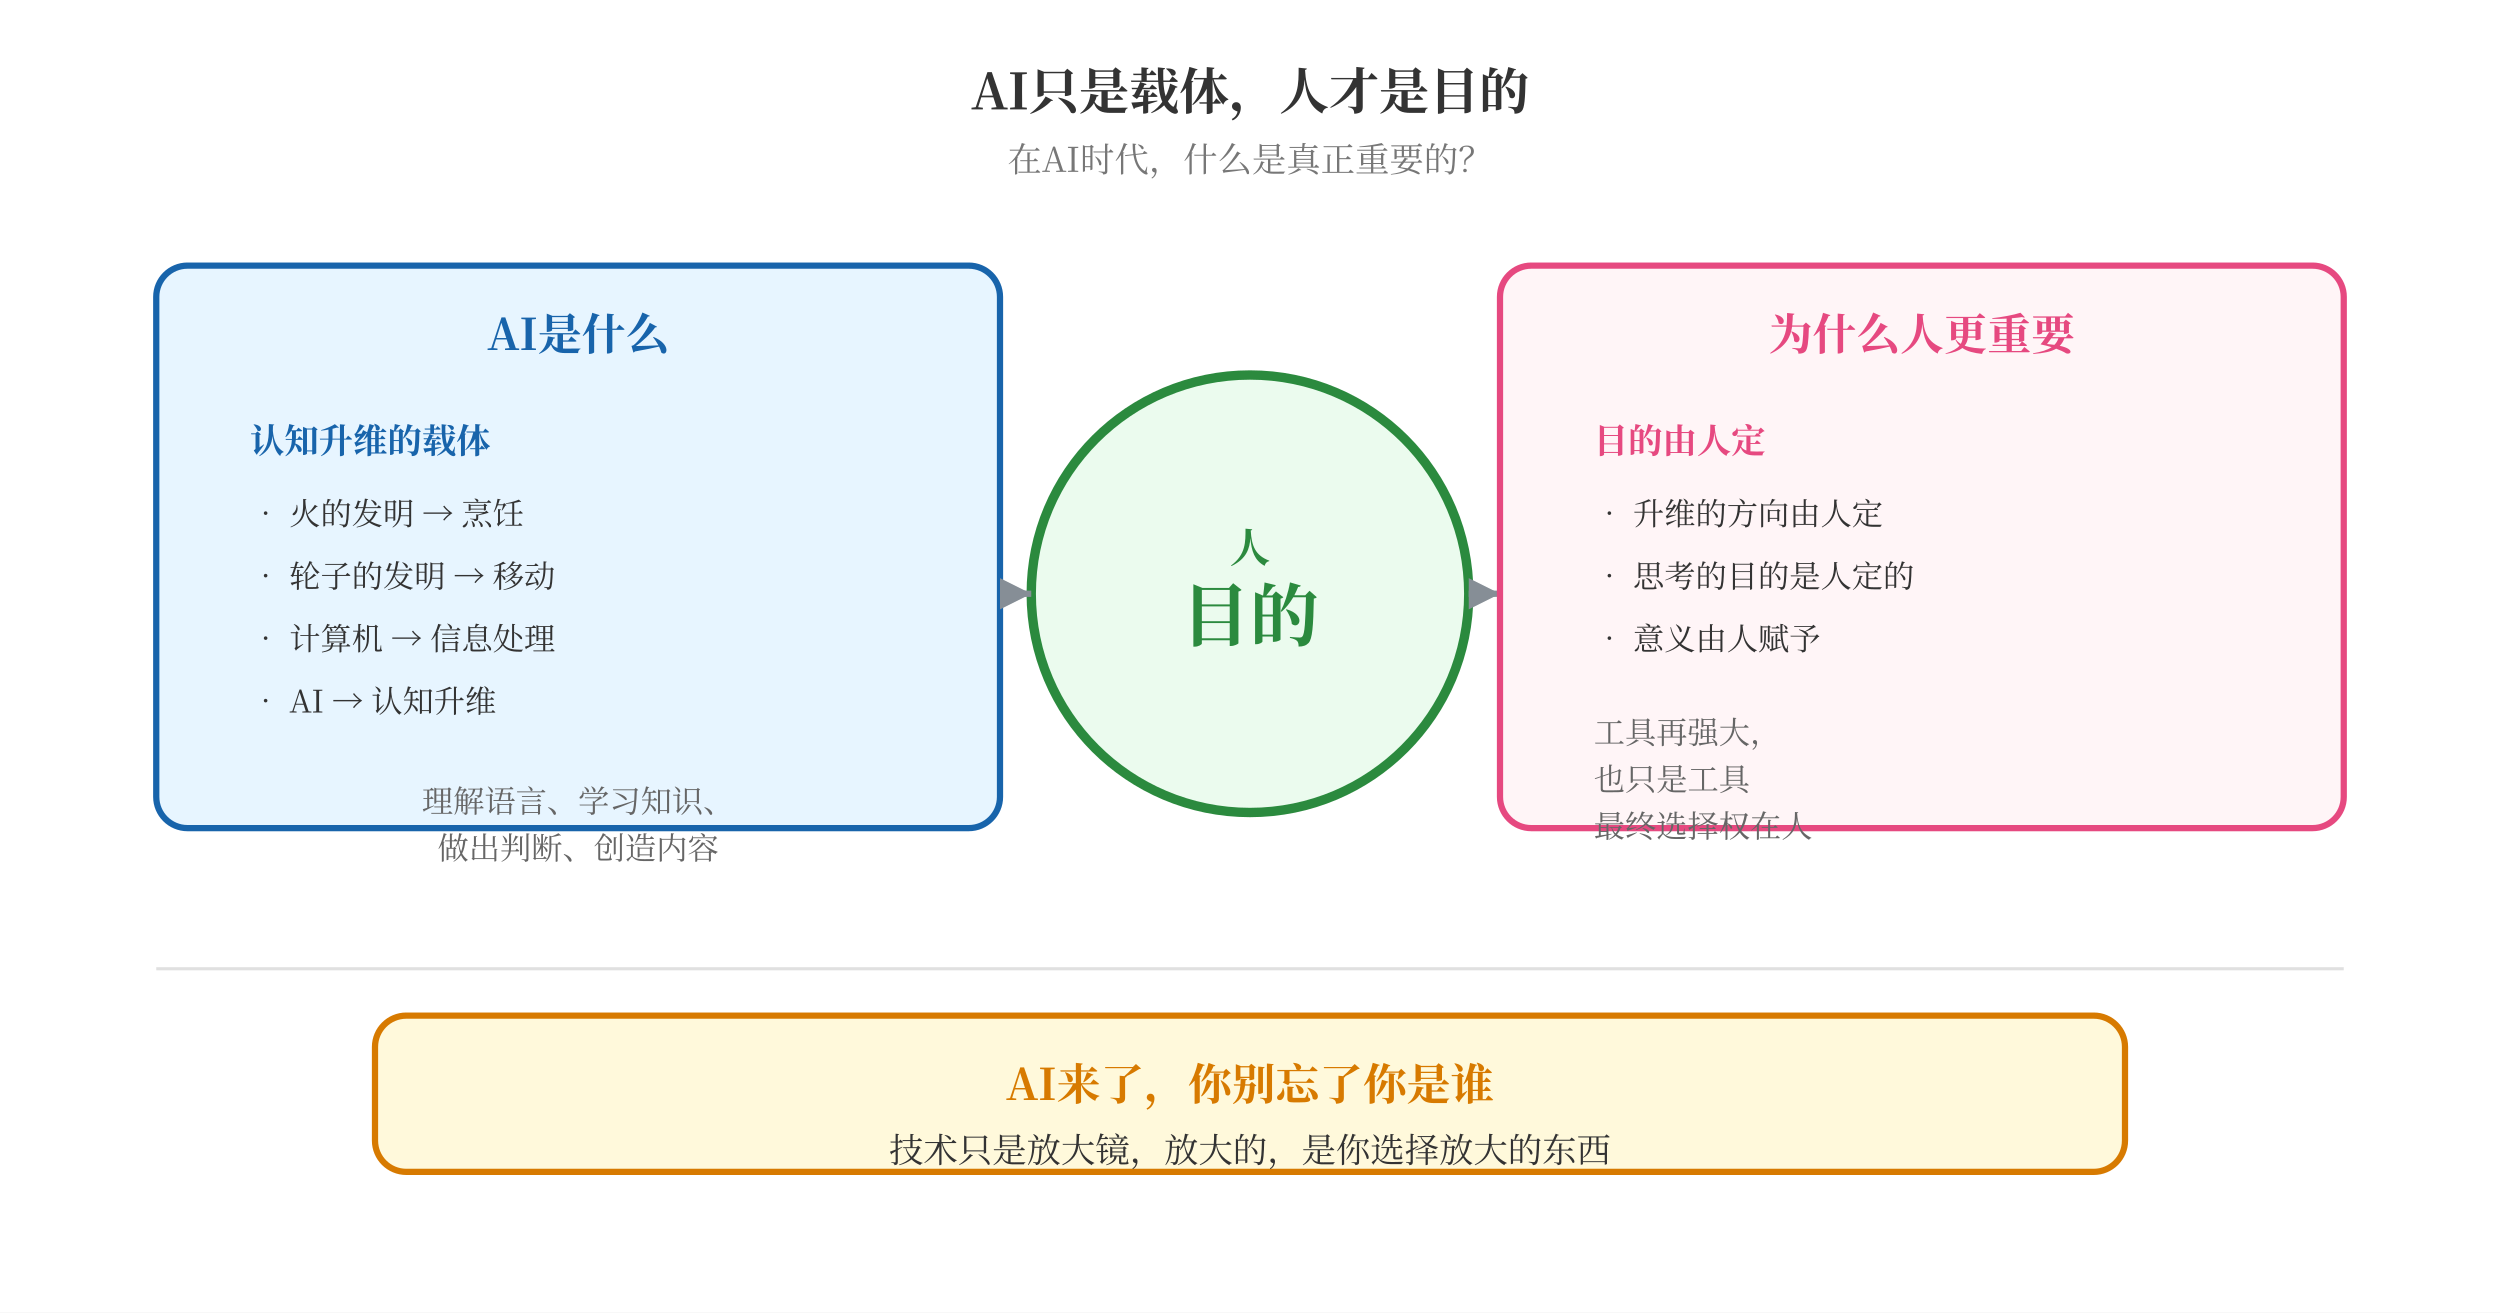
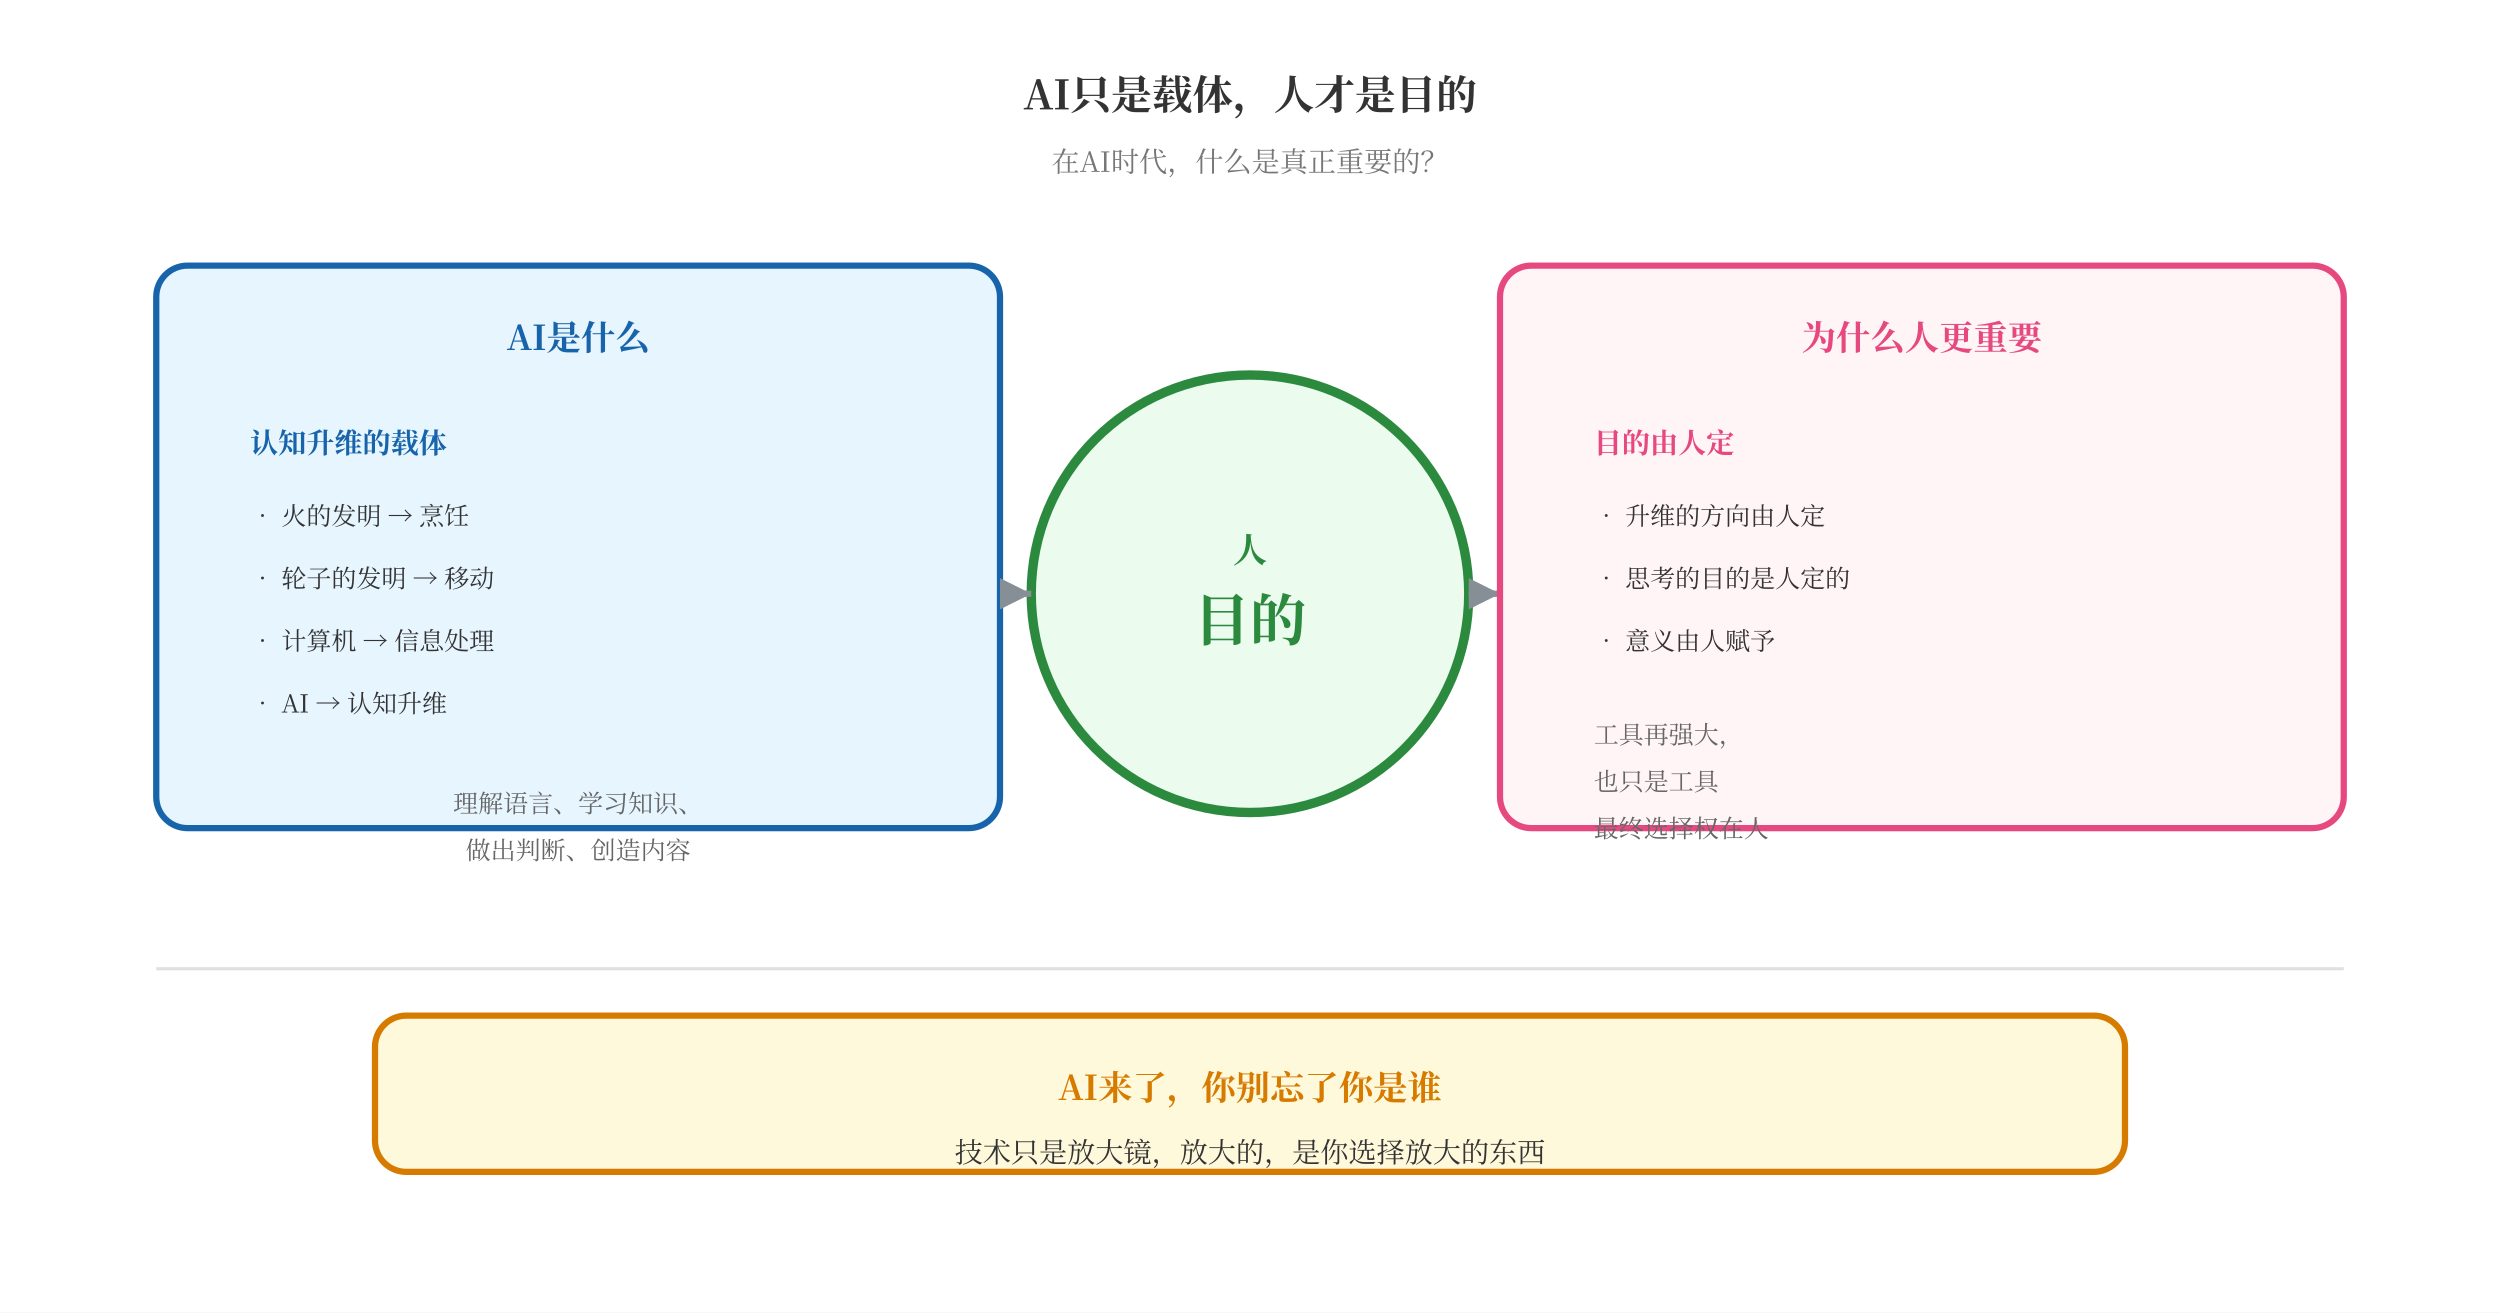
<svg xmlns="http://www.w3.org/2000/svg" viewBox="0 0 800 420" style="font-family: 'Noto Serif CJK SC', serif; background: #fefefe;">
  <rect width="800" height="420" fill="white" />
-   <text x="400" y="35" text-anchor="middle" font-size="16" font-weight="bold" fill="#333">AI只是载体，人才是目的</text>
-   <text x="400" y="55" text-anchor="middle" font-size="11" fill="#777">在AI时代，什么是真正重要的？</text>
+   <text x="400" y="35" text-anchor="middle" font-size="13" font-weight="bold" fill="#333">AI只是载体，人才是目的</text>
+   <text x="400" y="55" text-anchor="middle" font-size="9" fill="#777">在AI时代，什么是真正重要的？</text>
  <circle cx="400" cy="190" r="70" fill="#ebfbee" stroke="#2b8a3e" stroke-width="3" />
-   <text x="400" y="180" text-anchor="middle" font-size="13" font-weight="bold" fill="#2b8a3e">人</text>
-   <text x="400" y="205" text-anchor="middle" font-size="22" font-weight="bold" fill="#2b8a3e">目的</text>
+   <text x="400" y="180" text-anchor="middle" font-size="11" font-weight="bold" fill="#2b8a3e">人</text>
+   <text x="400" y="205" text-anchor="middle" font-size="18" font-weight="bold" fill="#2b8a3e">目的</text>
  <rect x="50" y="85" width="270" height="180" rx="10" fill="#e7f5ff" stroke="#1864ab" stroke-width="2" />
-   <text x="185" y="112" text-anchor="middle" font-size="14" font-weight="bold" fill="#1864ab">AI是什么</text>
-   <text x="80" y="145" font-size="11" font-weight="bold" fill="#1864ab">认知升维的载体</text>
-   <text x="80" y="168" font-size="10" fill="#333">• 火的发明 → 烹饪</text>
-   <text x="80" y="188" font-size="10" fill="#333">• 轮子的发明 → 移动</text>
-   <text x="80" y="208" font-size="10" fill="#333">• 计算机 → 信息处理</text>
-   <text x="80" y="228" font-size="10" fill="#333">• AI → 认知升维</text>
-   <text x="185" y="260" text-anchor="middle" font-size="10" fill="#666">理解语言、学习知识、</text>
-   <text x="185" y="275" text-anchor="middle" font-size="10" fill="#666">做出判断、创造内容</text>
+   <text x="185" y="112" text-anchor="middle" font-size="11" font-weight="bold" fill="#1864ab">AI是什么</text>
+   <text x="80" y="145" font-size="9" font-weight="bold" fill="#1864ab">认知升维的载体</text>
+   <text x="80" y="168" font-size="8" fill="#333">• 火的发明 → 烹饪</text>
+   <text x="80" y="188" font-size="8" fill="#333">• 轮子的发明 → 移动</text>
+   <text x="80" y="208" font-size="8" fill="#333">• 计算机 → 信息处理</text>
+   <text x="80" y="228" font-size="8" fill="#333">• AI → 认知升维</text>
+   <text x="185" y="260" text-anchor="middle" font-size="8" fill="#666">理解语言、学习知识、</text>
+   <text x="185" y="275" text-anchor="middle" font-size="8" fill="#666">做出判断、创造内容</text>
  <path d="M320 190 L330 190" fill="none" stroke="#868e96" stroke-width="2" />
  <polygon points="330,190 320,185 320,195" fill="#868e96" />
  <path d="M470 190 L480 190" fill="none" stroke="#868e96" stroke-width="2" />
  <polygon points="480,190 470,185 470,195" fill="#868e96" />
  <rect x="480" y="85" width="270" height="180" rx="10" fill="#fff5f7" stroke="#e64980" stroke-width="2" />
-   <text x="615" y="112" text-anchor="middle" font-size="14" font-weight="bold" fill="#e64980">为什么人更重要</text>
-   <text x="510" y="145" font-size="11" font-weight="bold" fill="#e64980">目的由人定</text>
-   <text x="510" y="168" font-size="10" fill="#333">• 升维的方向由人定</text>
-   <text x="510" y="188" font-size="10" fill="#333">• 思考的目的是人定的</text>
-   <text x="510" y="208" font-size="10" fill="#333">• 意义由人赋予</text>
-   <text x="510" y="238" font-size="10" fill="#666">工具再强大，</text>
-   <text x="510" y="253" font-size="10" fill="#666">也只是工具</text>
-   <text x="510" y="268" font-size="10" fill="#666">最终选择权在人</text>
+   <text x="615" y="112" text-anchor="middle" font-size="11" font-weight="bold" fill="#e64980">为什么人更重要</text>
+   <text x="510" y="145" font-size="9" font-weight="bold" fill="#e64980">目的由人定</text>
+   <text x="510" y="168" font-size="8" fill="#333">• 升维的方向由人定</text>
+   <text x="510" y="188" font-size="8" fill="#333">• 思考的目的是人定的</text>
+   <text x="510" y="208" font-size="8" fill="#333">• 意义由人赋予</text>
+   <text x="510" y="238" font-size="8" fill="#666">工具再强大，</text>
+   <text x="510" y="253" font-size="8" fill="#666">也只是工具</text>
+   <text x="510" y="268" font-size="8" fill="#666">最终选择权在人</text>
  <line x1="50" y1="310" x2="750" y2="310" stroke="#e0e0e0" stroke-width="1" />
  <rect x="120" y="325" width="560" height="50" rx="10" fill="#fff9db" stroke="#d77a00" stroke-width="2" />
-   <text x="400" y="352" text-anchor="middle" font-size="14" font-weight="bold" fill="#d77a00">AI来了，你别忘了你是谁</text>
-   <text x="400" y="372" text-anchor="middle" font-size="11" fill="#333">技术只是放大镜，放大的，是你选择放大的东西</text>
+   <text x="400" y="352" text-anchor="middle" font-size="11" font-weight="bold" fill="#d77a00">AI来了，你别忘了你是谁</text>
+   <text x="400" y="372" text-anchor="middle" font-size="9" fill="#333">技术只是放大镜，放大的，是你选择放大的东西</text>
</svg>
